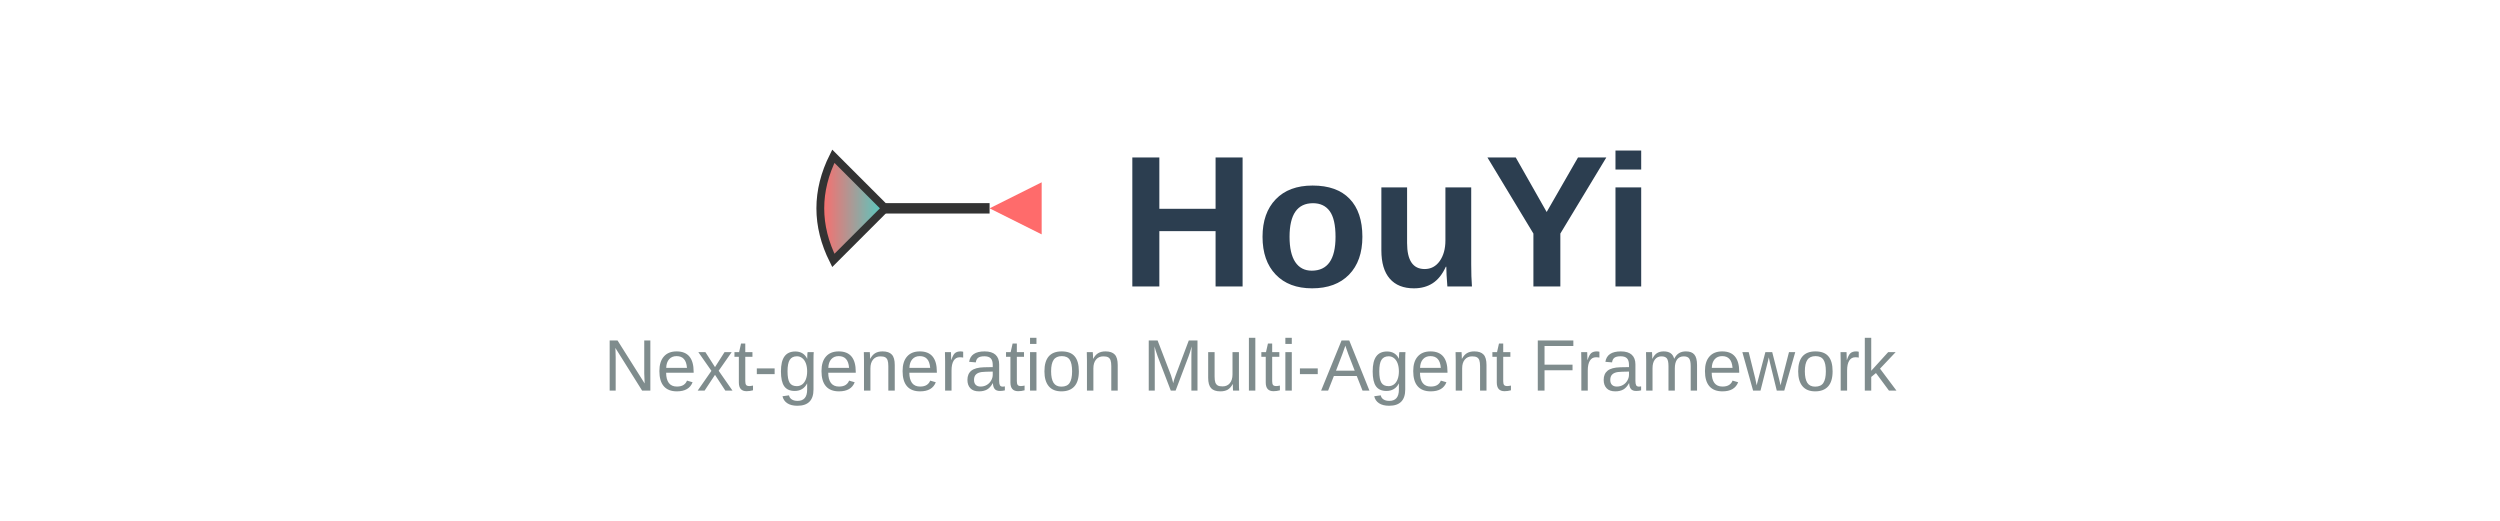
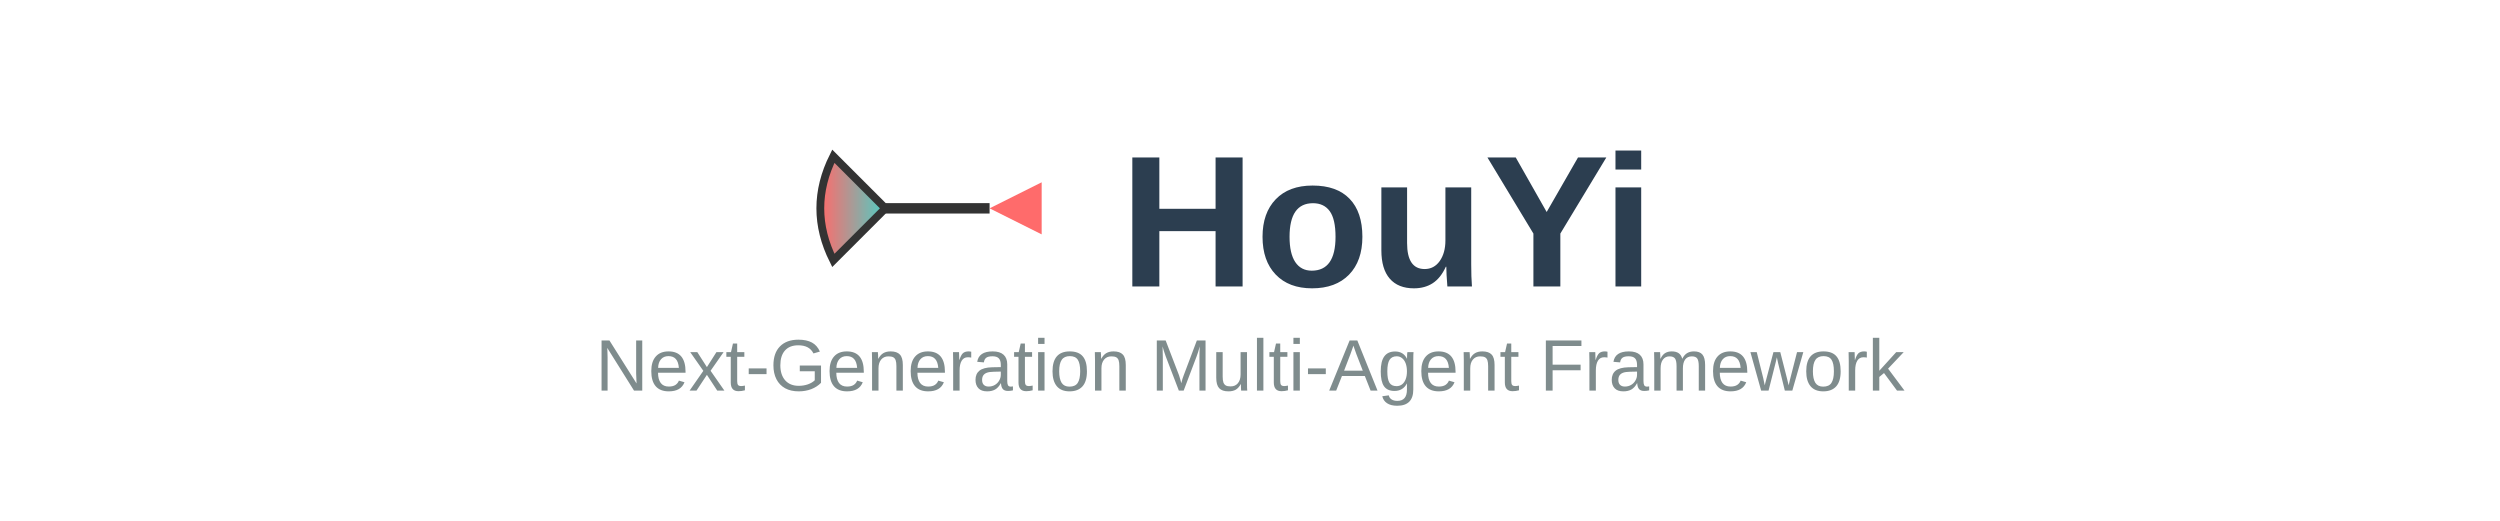
<svg xmlns="http://www.w3.org/2000/svg" width="480" height="100">
  <defs>
    <linearGradient id="gradient" x1="0%" y1="0%" x2="100%" y2="0%">
      <stop offset="0%" style="stop-color:#FF6B6B;stop-opacity:1" />
      <stop offset="100%" style="stop-color:#4ECDC4;stop-opacity:1" />
    </linearGradient>
  </defs>
  <g transform="translate(155, 30)">
    <path d="M 5 20 Q 0 10 5 0 L 15 10 Z" fill="url(#gradient)" stroke="#333" stroke-width="1.5" />
    <line x1="15" y1="10" x2="35" y2="10" stroke="#333" stroke-width="2" />
    <path d="M 35 10 L 45 5 L 45 15 Z" fill="#FF6B6B" />
  </g>
  <text x="215" y="55" font-family="Arial, sans-serif" font-size="36" font-weight="bold" fill="#2C3E50">
    HouYi
  </text>
  <text x="240" y="75" font-family="Arial, sans-serif" font-size="14" fill="#7F8C8D" text-anchor="middle">
-     Next-generation Multi-Agent Framework
+     Next-Generation Multi-Agent Framework
  </text>
</svg>
